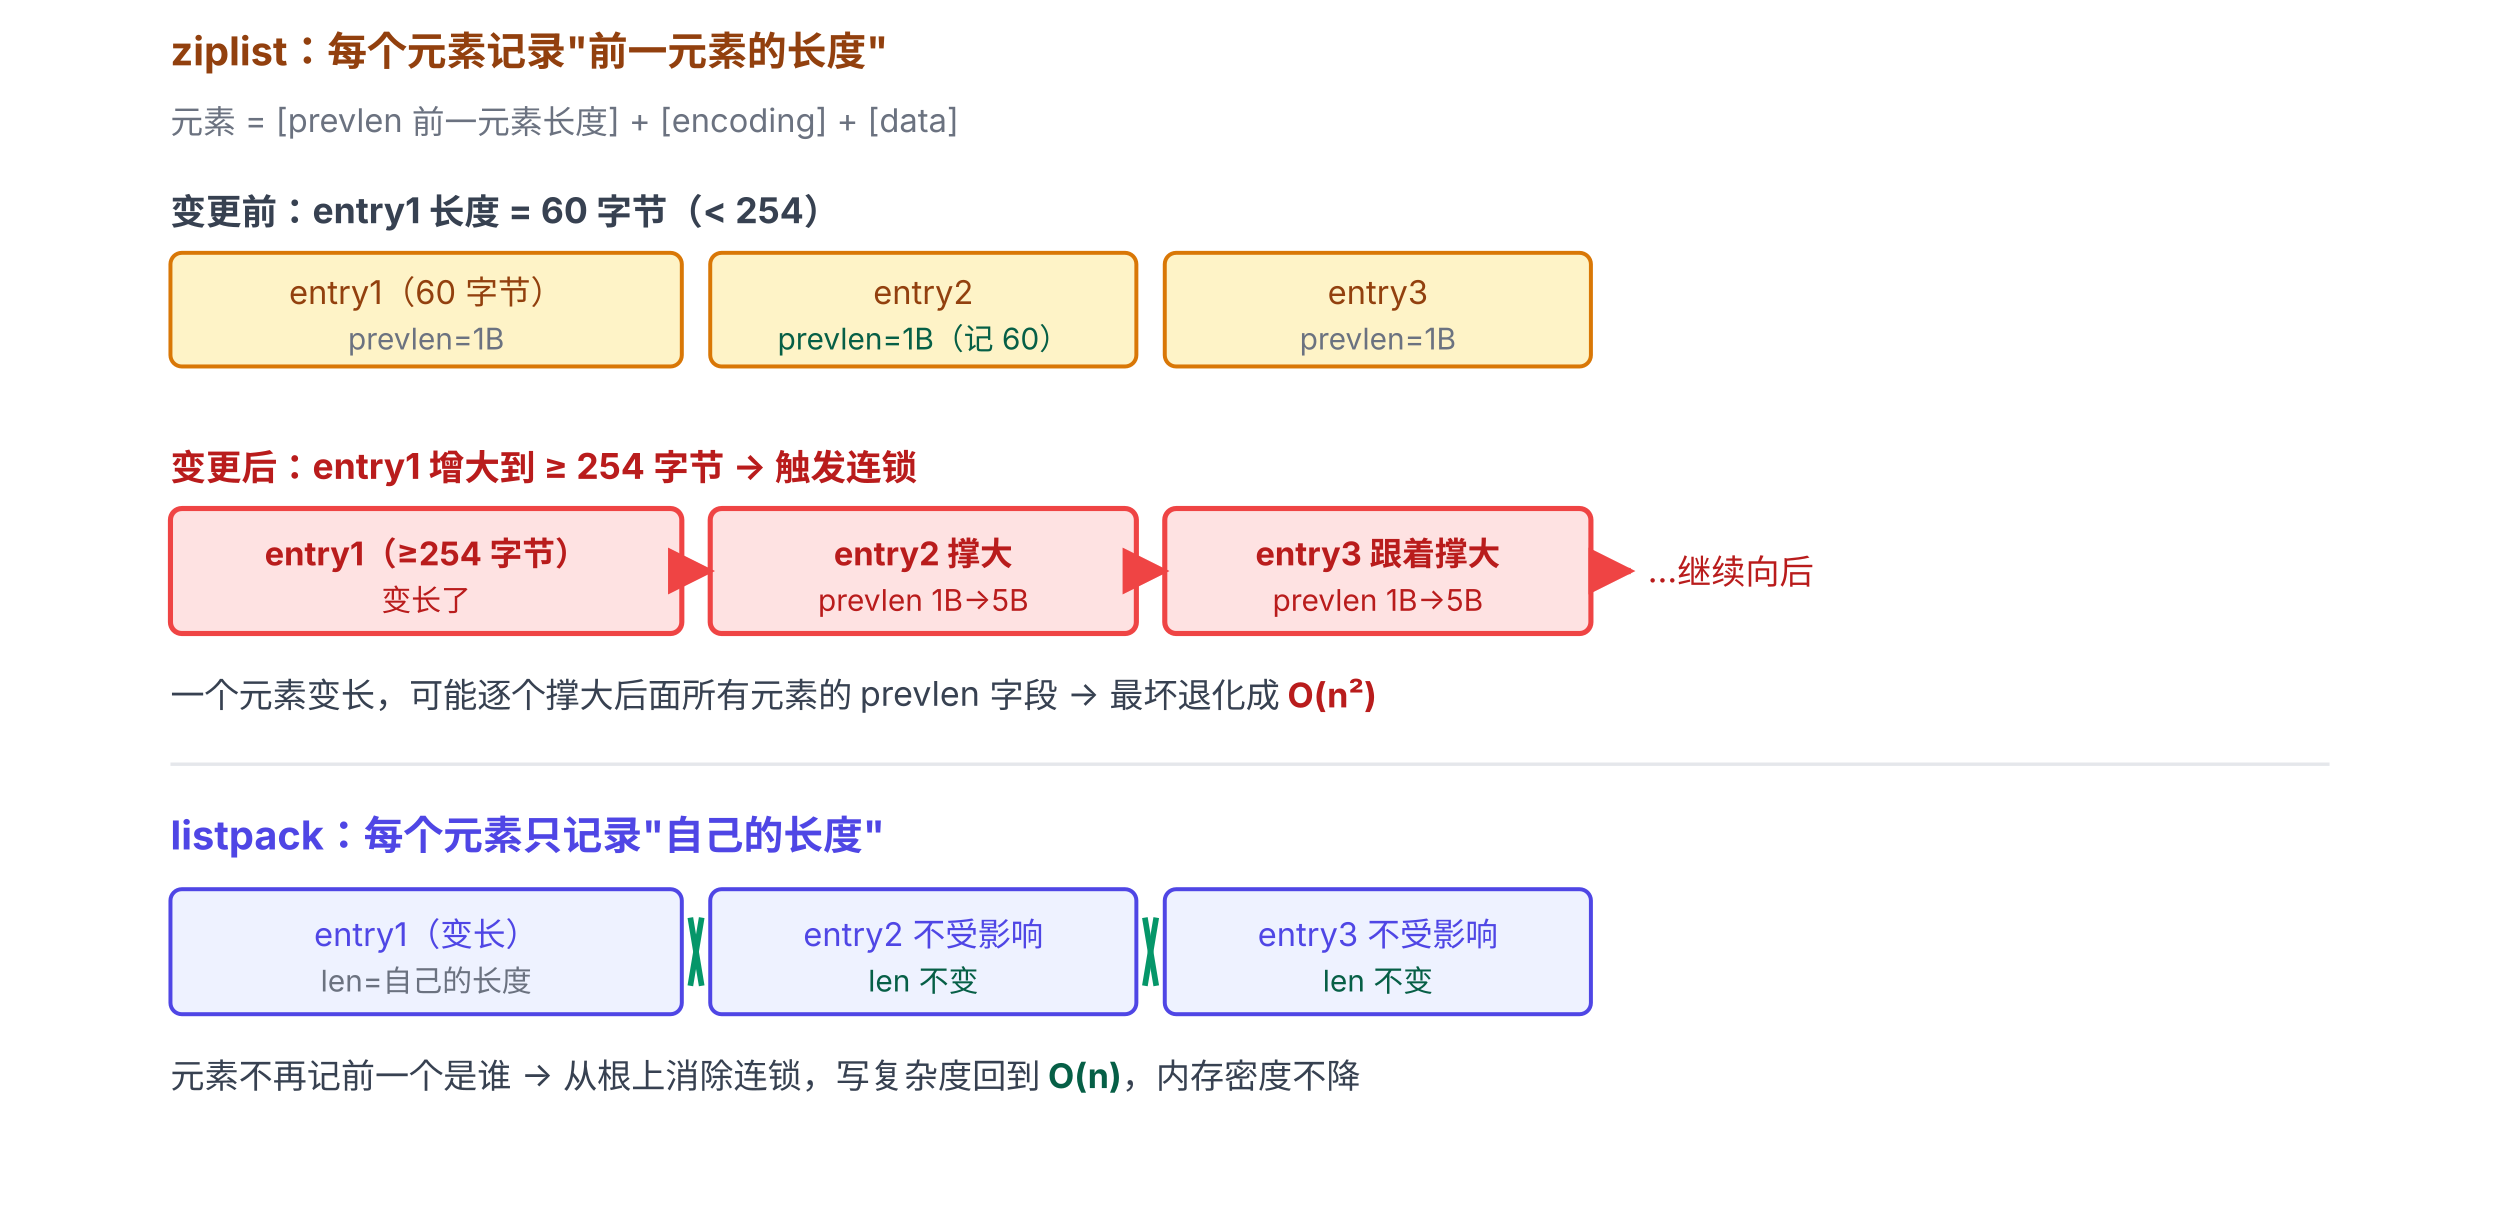
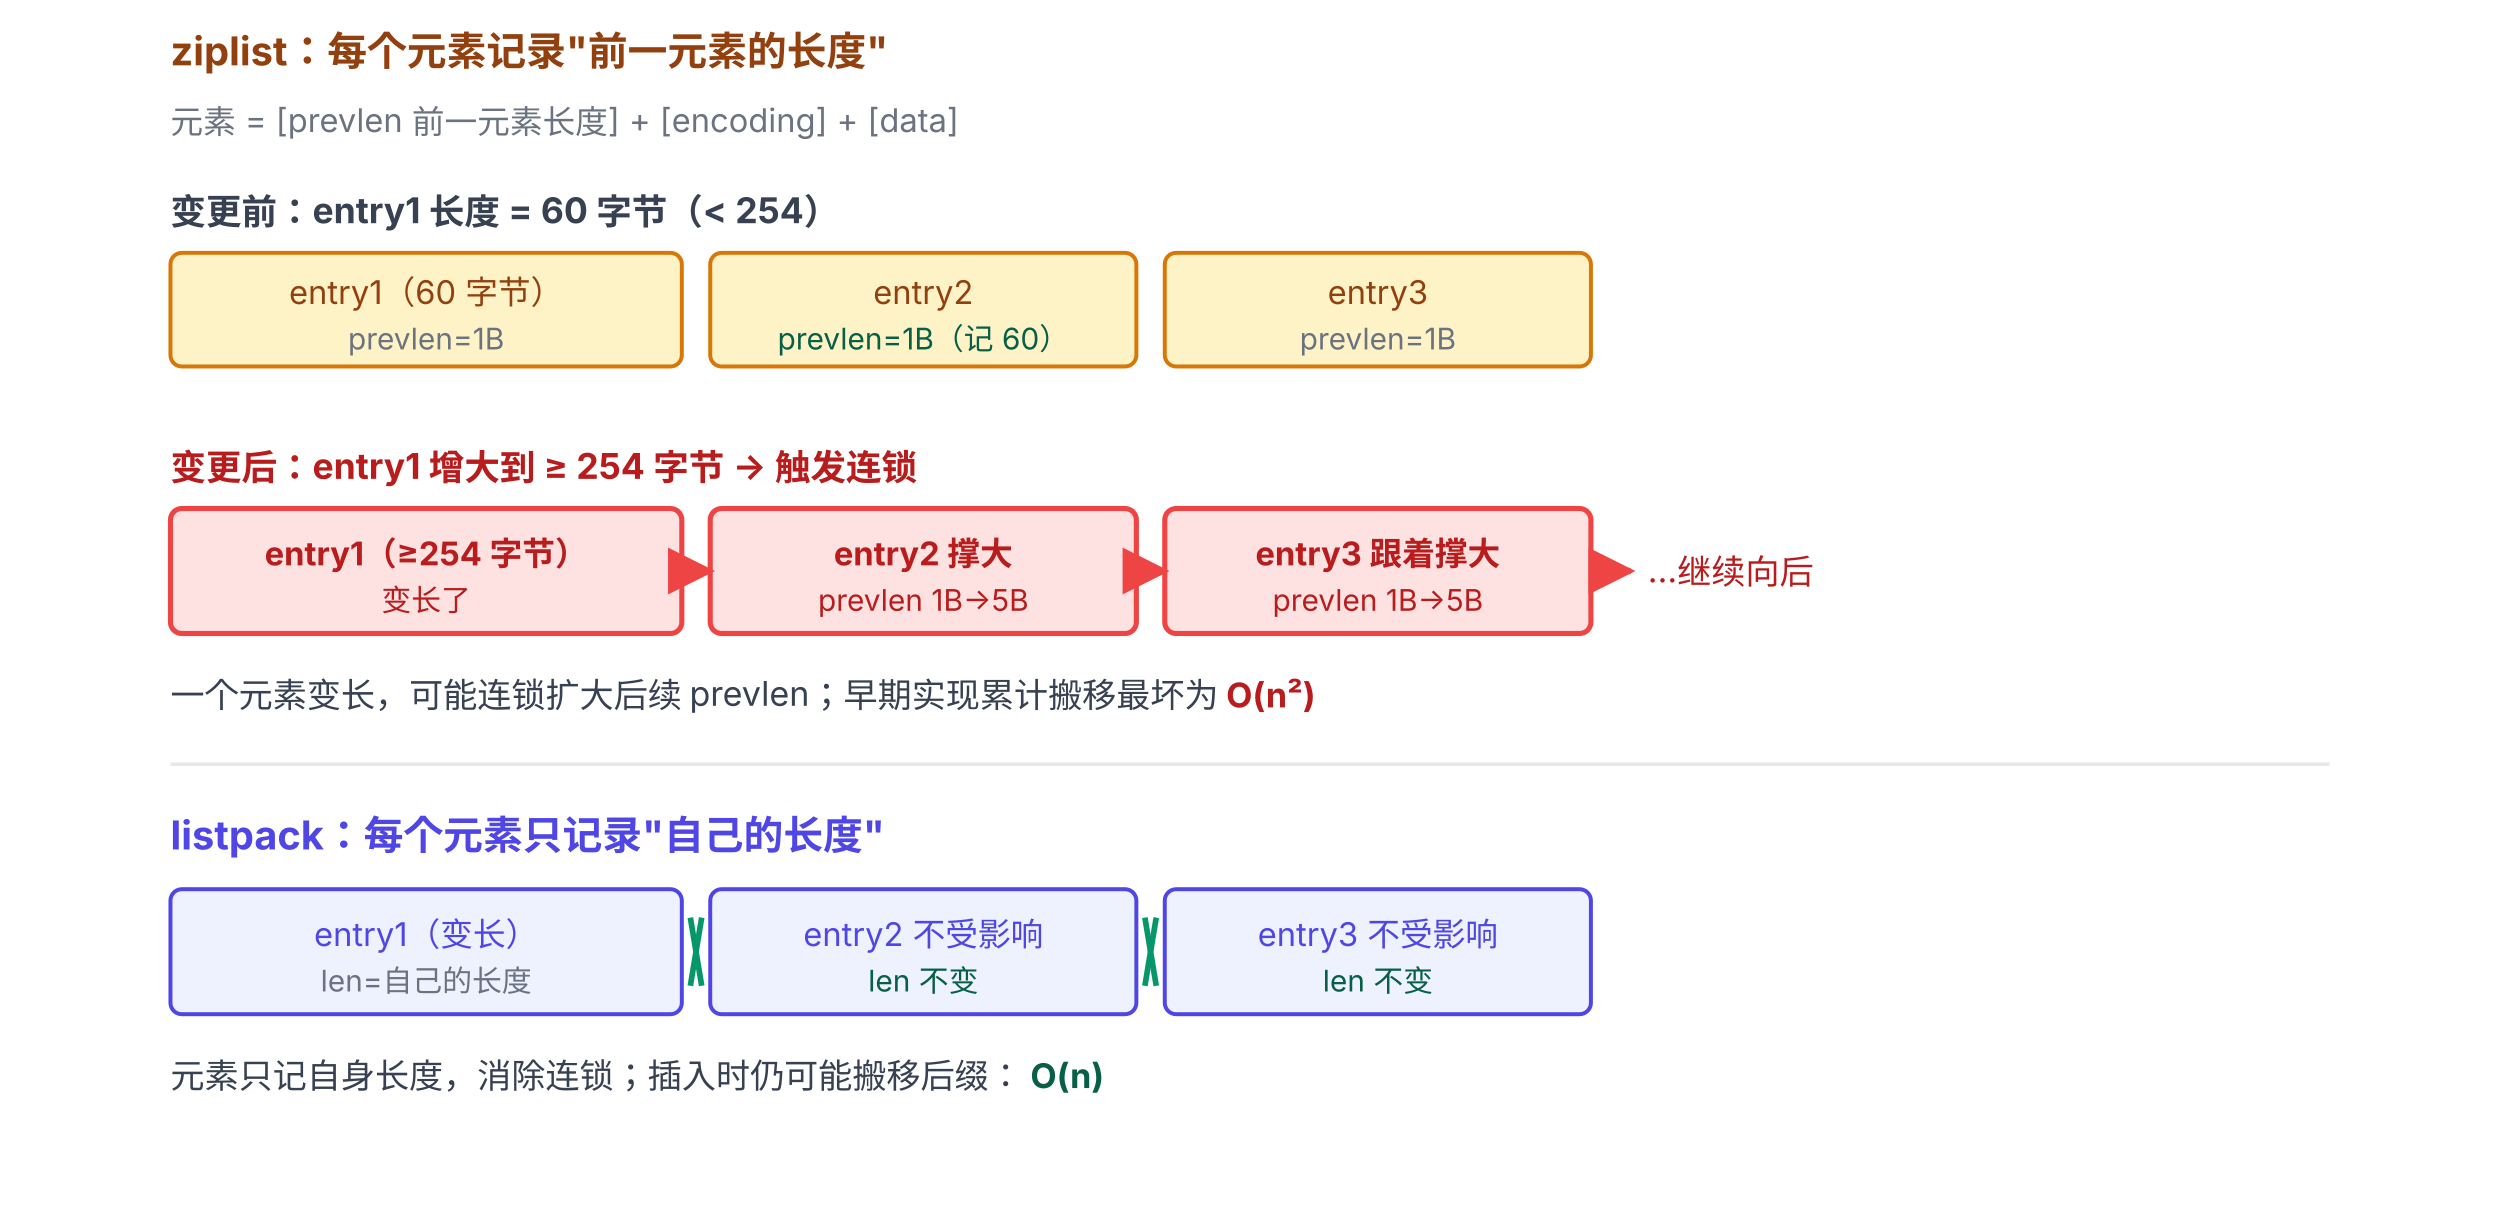
<svg xmlns="http://www.w3.org/2000/svg" viewBox="0 43 880 427" font-family="system-ui, -apple-system, 'PingFang SC', 'Microsoft YaHei', sans-serif">
  <defs>
    <marker id="arrow-red" viewBox="0 0 10 10" refX="9" refY="5" markerWidth="7.5" markerHeight="7.5" orient="auto-start-reverse">
      <path d="M0,0 L10,5 L0,10 z" fill="#EF4444" />
    </marker>
  </defs>
  <text x="60" y="66" font-size="14" font-weight="700" fill="#92400E">ziplist：每个元素记录"前一元素的长度"</text>
  <text x="60" y="90" font-size="11.5" fill="#6B7280">元素 = [prevlen 前一元素长度] + [encoding] + [data]</text>
  <text x="60" y="122" font-size="12.5" font-weight="700" fill="#374151">变更前：entry1 长度 = 60 字节（&lt; 254）</text>
  <rect x="60" y="132" width="180" height="40" rx="4" fill="#FEF3C7" stroke="#D97706" stroke-width="1.4" />
  <text x="150" y="150" text-anchor="middle" font-size="11.5" fill="#92400E">entry1（60 字节）</text>
  <text x="150" y="166" text-anchor="middle" font-size="10.5" fill="#6B7280">prevlen=1B</text>
  <rect x="250" y="132" width="150" height="40" rx="4" fill="#FEF3C7" stroke="#D97706" stroke-width="1.4" />
  <text x="325" y="150" text-anchor="middle" font-size="11.5" fill="#92400E">entry2</text>
  <text x="325" y="166" text-anchor="middle" font-size="10.5" fill="#065F46">prevlen=1B（记 60）</text>
  <rect x="410" y="132" width="150" height="40" rx="4" fill="#FEF3C7" stroke="#D97706" stroke-width="1.4" />
  <text x="485" y="150" text-anchor="middle" font-size="11.5" fill="#92400E">entry3</text>
  <text x="485" y="166" text-anchor="middle" font-size="10.5" fill="#6B7280">prevlen=1B</text>
  <text x="60" y="212" font-size="12.5" font-weight="700" fill="#B91C1C">变更后：entry1 增大到 ≥ 254 字节 → 触发连锁</text>
  <rect x="60" y="222" width="180" height="44" rx="4" fill="#FEE2E2" stroke="#EF4444" stroke-width="1.8" />
  <text x="150" y="242" text-anchor="middle" font-size="11.5" font-weight="700" fill="#B91C1C">entry1（≥254 字节）</text>
  <text x="150" y="258" text-anchor="middle" font-size="10.5" fill="#B91C1C">变长了</text>
  <rect x="250" y="222" width="150" height="44" rx="4" fill="#FEE2E2" stroke="#EF4444" stroke-width="1.8" />
  <text x="325" y="242" text-anchor="middle" font-size="11.5" font-weight="700" fill="#B91C1C">entry2 撑大</text>
  <text x="325" y="258" text-anchor="middle" font-size="10.5" fill="#B91C1C">prevlen 1B→5B</text>
  <rect x="410" y="222" width="150" height="44" rx="4" fill="#FEE2E2" stroke="#EF4444" stroke-width="1.8" />
  <text x="485" y="242" text-anchor="middle" font-size="11.5" font-weight="700" fill="#B91C1C">entry3 跟着撑大</text>
  <text x="485" y="258" text-anchor="middle" font-size="10.5" fill="#B91C1C">prevlen 1B→5B</text>
  <text x="580" y="248" font-size="12" fill="#B91C1C">…继续向后</text>
  <line x1="240" y1="244" x2="250" y2="244" stroke="#EF4444" stroke-width="2.2" marker-end="url(#arrow-red)" />
  <line x1="400" y1="244" x2="410" y2="244" stroke="#EF4444" stroke-width="2.2" marker-end="url(#arrow-red)" />
  <line x1="560" y1="244" x2="574" y2="244" stroke="#EF4444" stroke-width="2.2" marker-end="url(#arrow-red)" />
-   <text x="60" y="292" font-size="12" fill="#374151">一个元素变长，可能逐个撑大后面所有元素的 prevlen 字段 → 最坏退化成 <tspan font-weight="700" fill="#B91C1C">O(n²)</tspan>
+   <text x="60" y="292" font-size="12" fill="#374151">一个元素变长，可能连锁扩大后续 prevlen；早期实现累计搬移最坏为 <tspan font-weight="700" fill="#B91C1C">O(n²)</tspan>
  </text>
  <line x1="60" y1="312" x2="820" y2="312" stroke="#E5E7EB" stroke-width="1.2" />
  <text x="60" y="342" font-size="14" font-weight="700" fill="#4F46E5">listpack：每个元素只记录"自己的长度"</text>
  <rect x="60" y="356" width="180" height="44" rx="4" fill="#EEF2FF" stroke="#4F46E5" stroke-width="1.4" />
  <text x="150" y="376" text-anchor="middle" font-size="11.5" fill="#4F46E5">entry1（变长）</text>
  <text x="150" y="392" text-anchor="middle" font-size="10.5" fill="#6B7280">len=自己的长度</text>
  <rect x="250" y="356" width="150" height="44" rx="4" fill="#EEF2FF" stroke="#4F46E5" stroke-width="1.4" />
  <text x="325" y="376" text-anchor="middle" font-size="11.5" fill="#4F46E5">entry2 不受影响</text>
  <text x="325" y="392" text-anchor="middle" font-size="10.5" fill="#065F46">len 不变</text>
  <rect x="410" y="356" width="150" height="44" rx="4" fill="#EEF2FF" stroke="#4F46E5" stroke-width="1.4" />
  <text x="485" y="376" text-anchor="middle" font-size="11.5" fill="#4F46E5">entry3 不受影响</text>
  <text x="485" y="392" text-anchor="middle" font-size="10.5" fill="#065F46">len 不变</text>
  <line x1="243" y1="366" x2="247" y2="390" stroke="#059669" stroke-width="2" />
  <line x1="247" y1="366" x2="243" y2="390" stroke="#059669" stroke-width="2" />
  <line x1="403" y1="366" x2="407" y2="390" stroke="#059669" stroke-width="2" />
  <line x1="407" y1="366" x2="403" y2="390" stroke="#059669" stroke-width="2" />
-   <text x="60" y="426" font-size="12" fill="#374151">元素不再记前一个是谁 → 从根上消除连锁，写复杂度回到 <tspan font-weight="700" fill="#065F46">O(n)</tspan>，内存密度不降</text>
+   <text x="60" y="426" font-size="12" fill="#374151">元素只记自身长度，消除连锁；插入时仍可能搬移后缀： <tspan font-weight="700" fill="#065F46">O(n)</tspan>
+   </text>
</svg>
